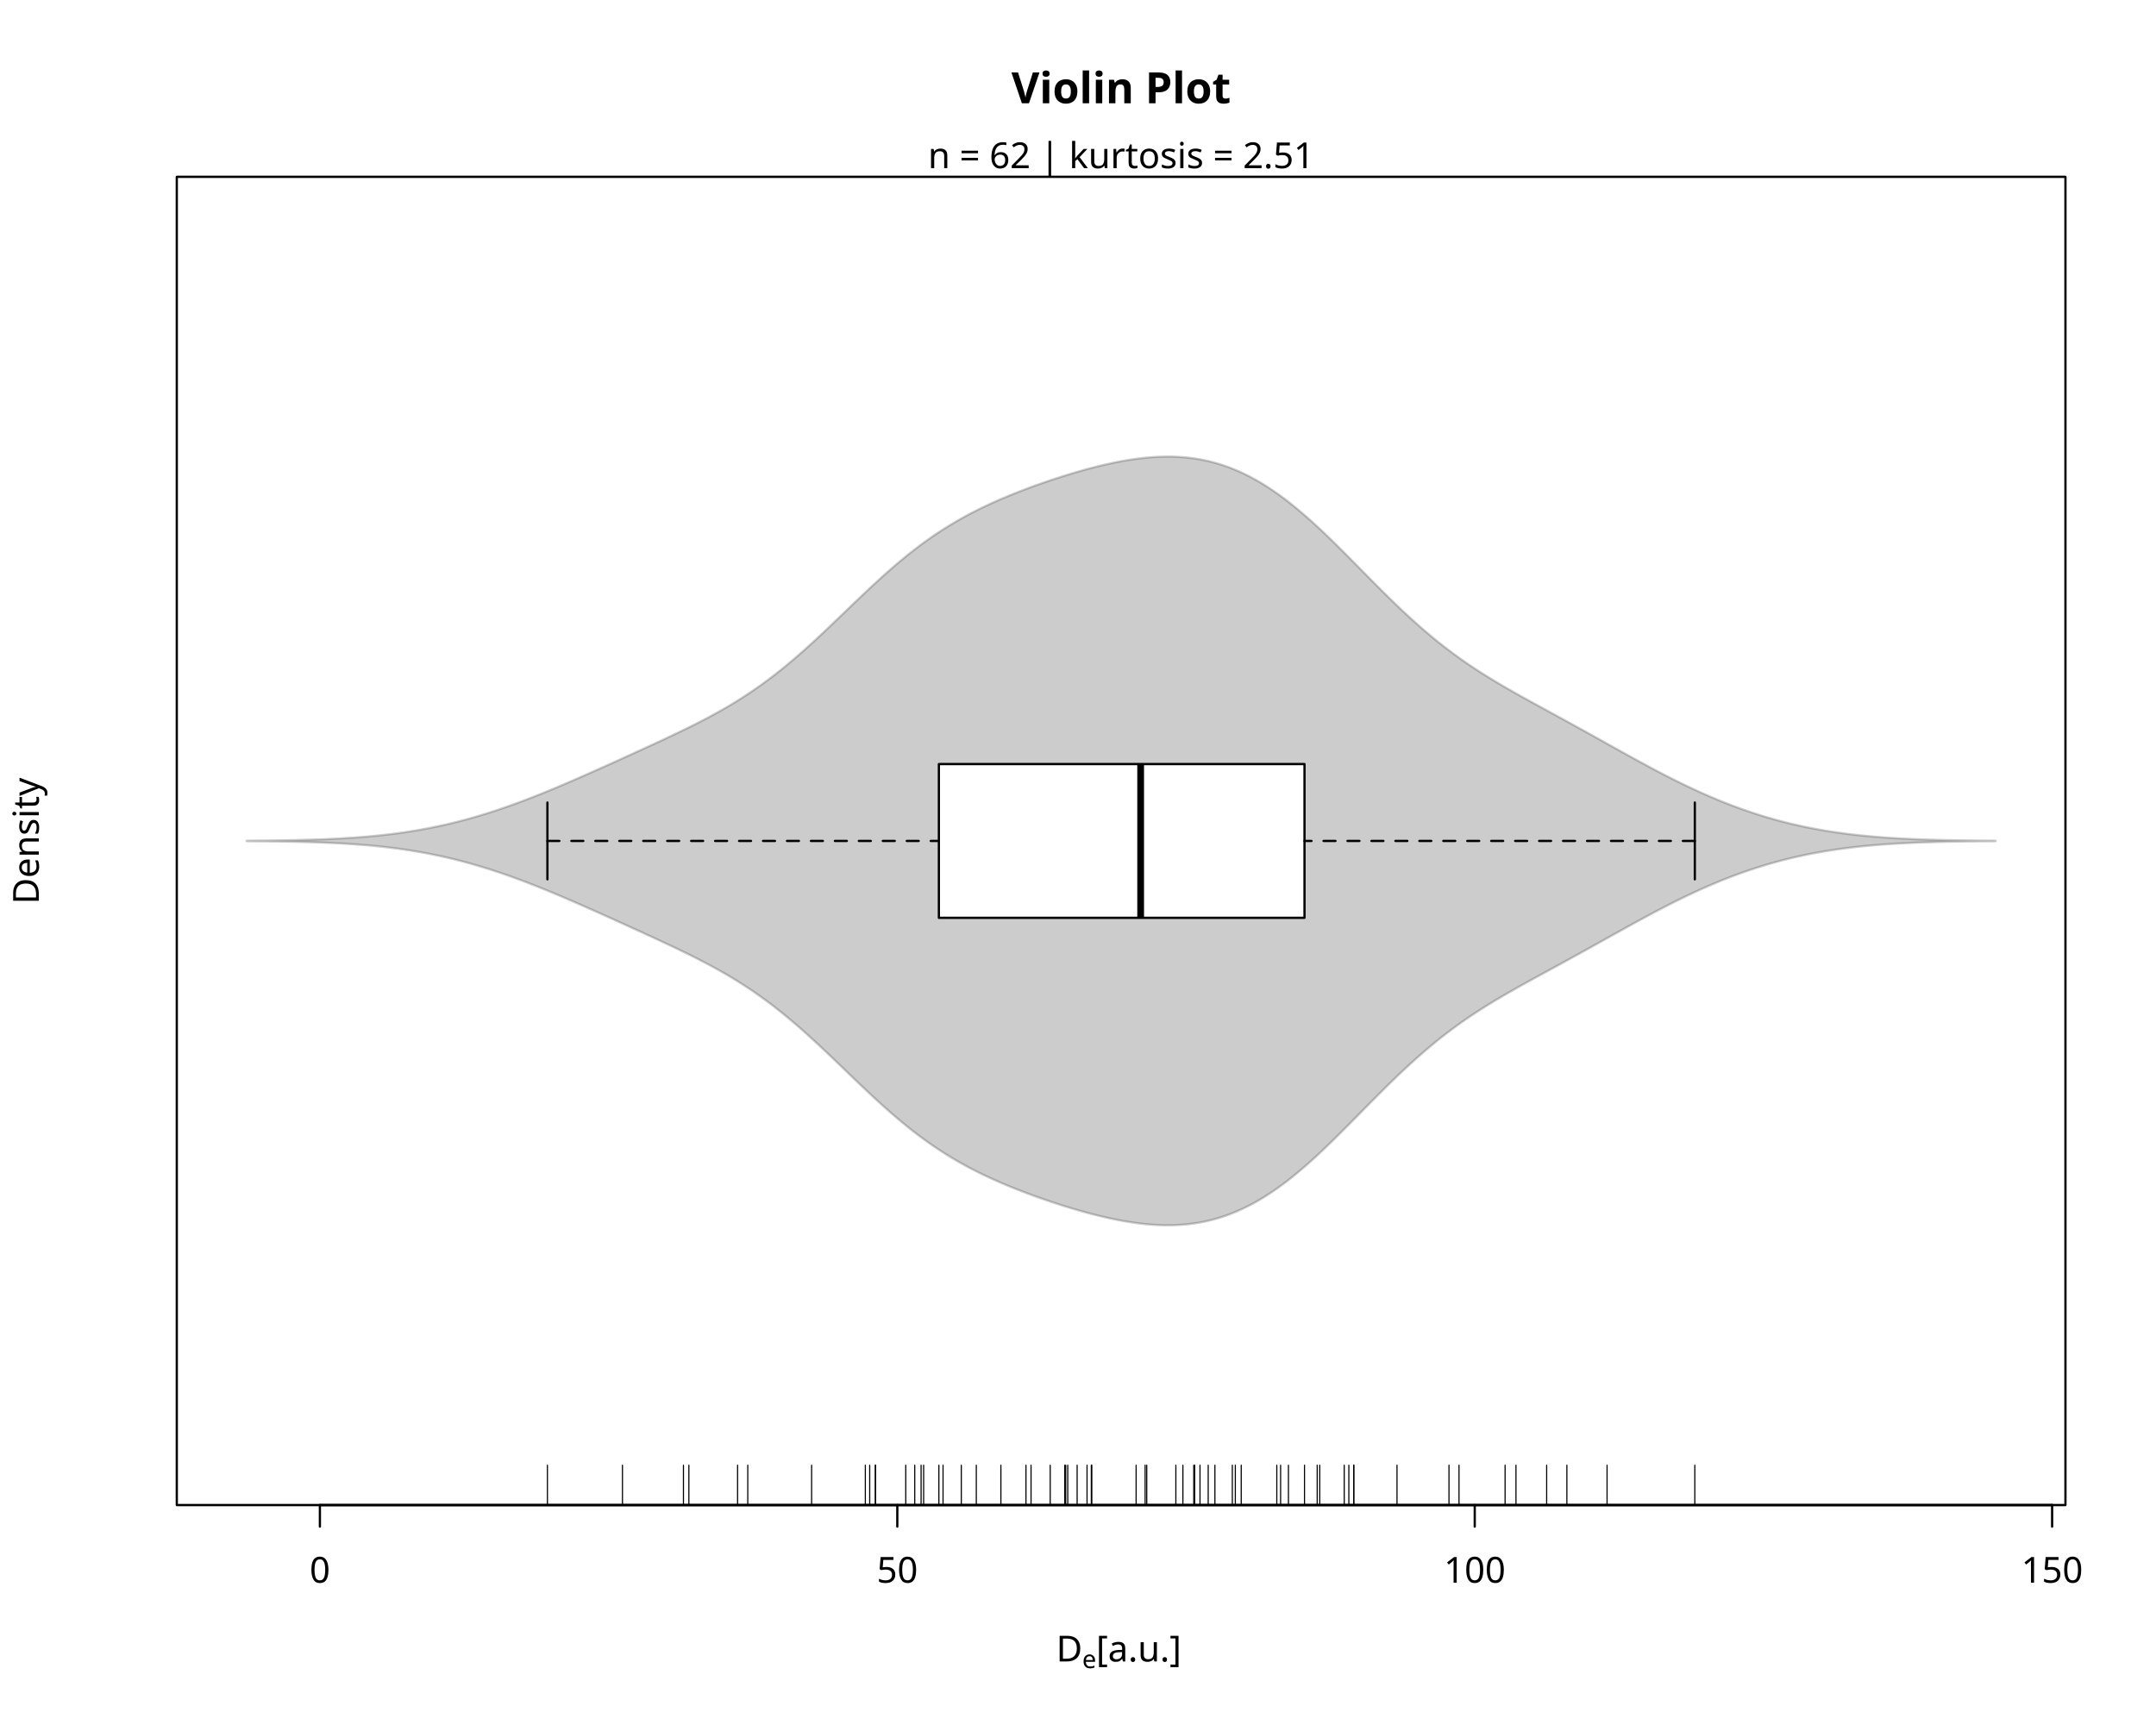
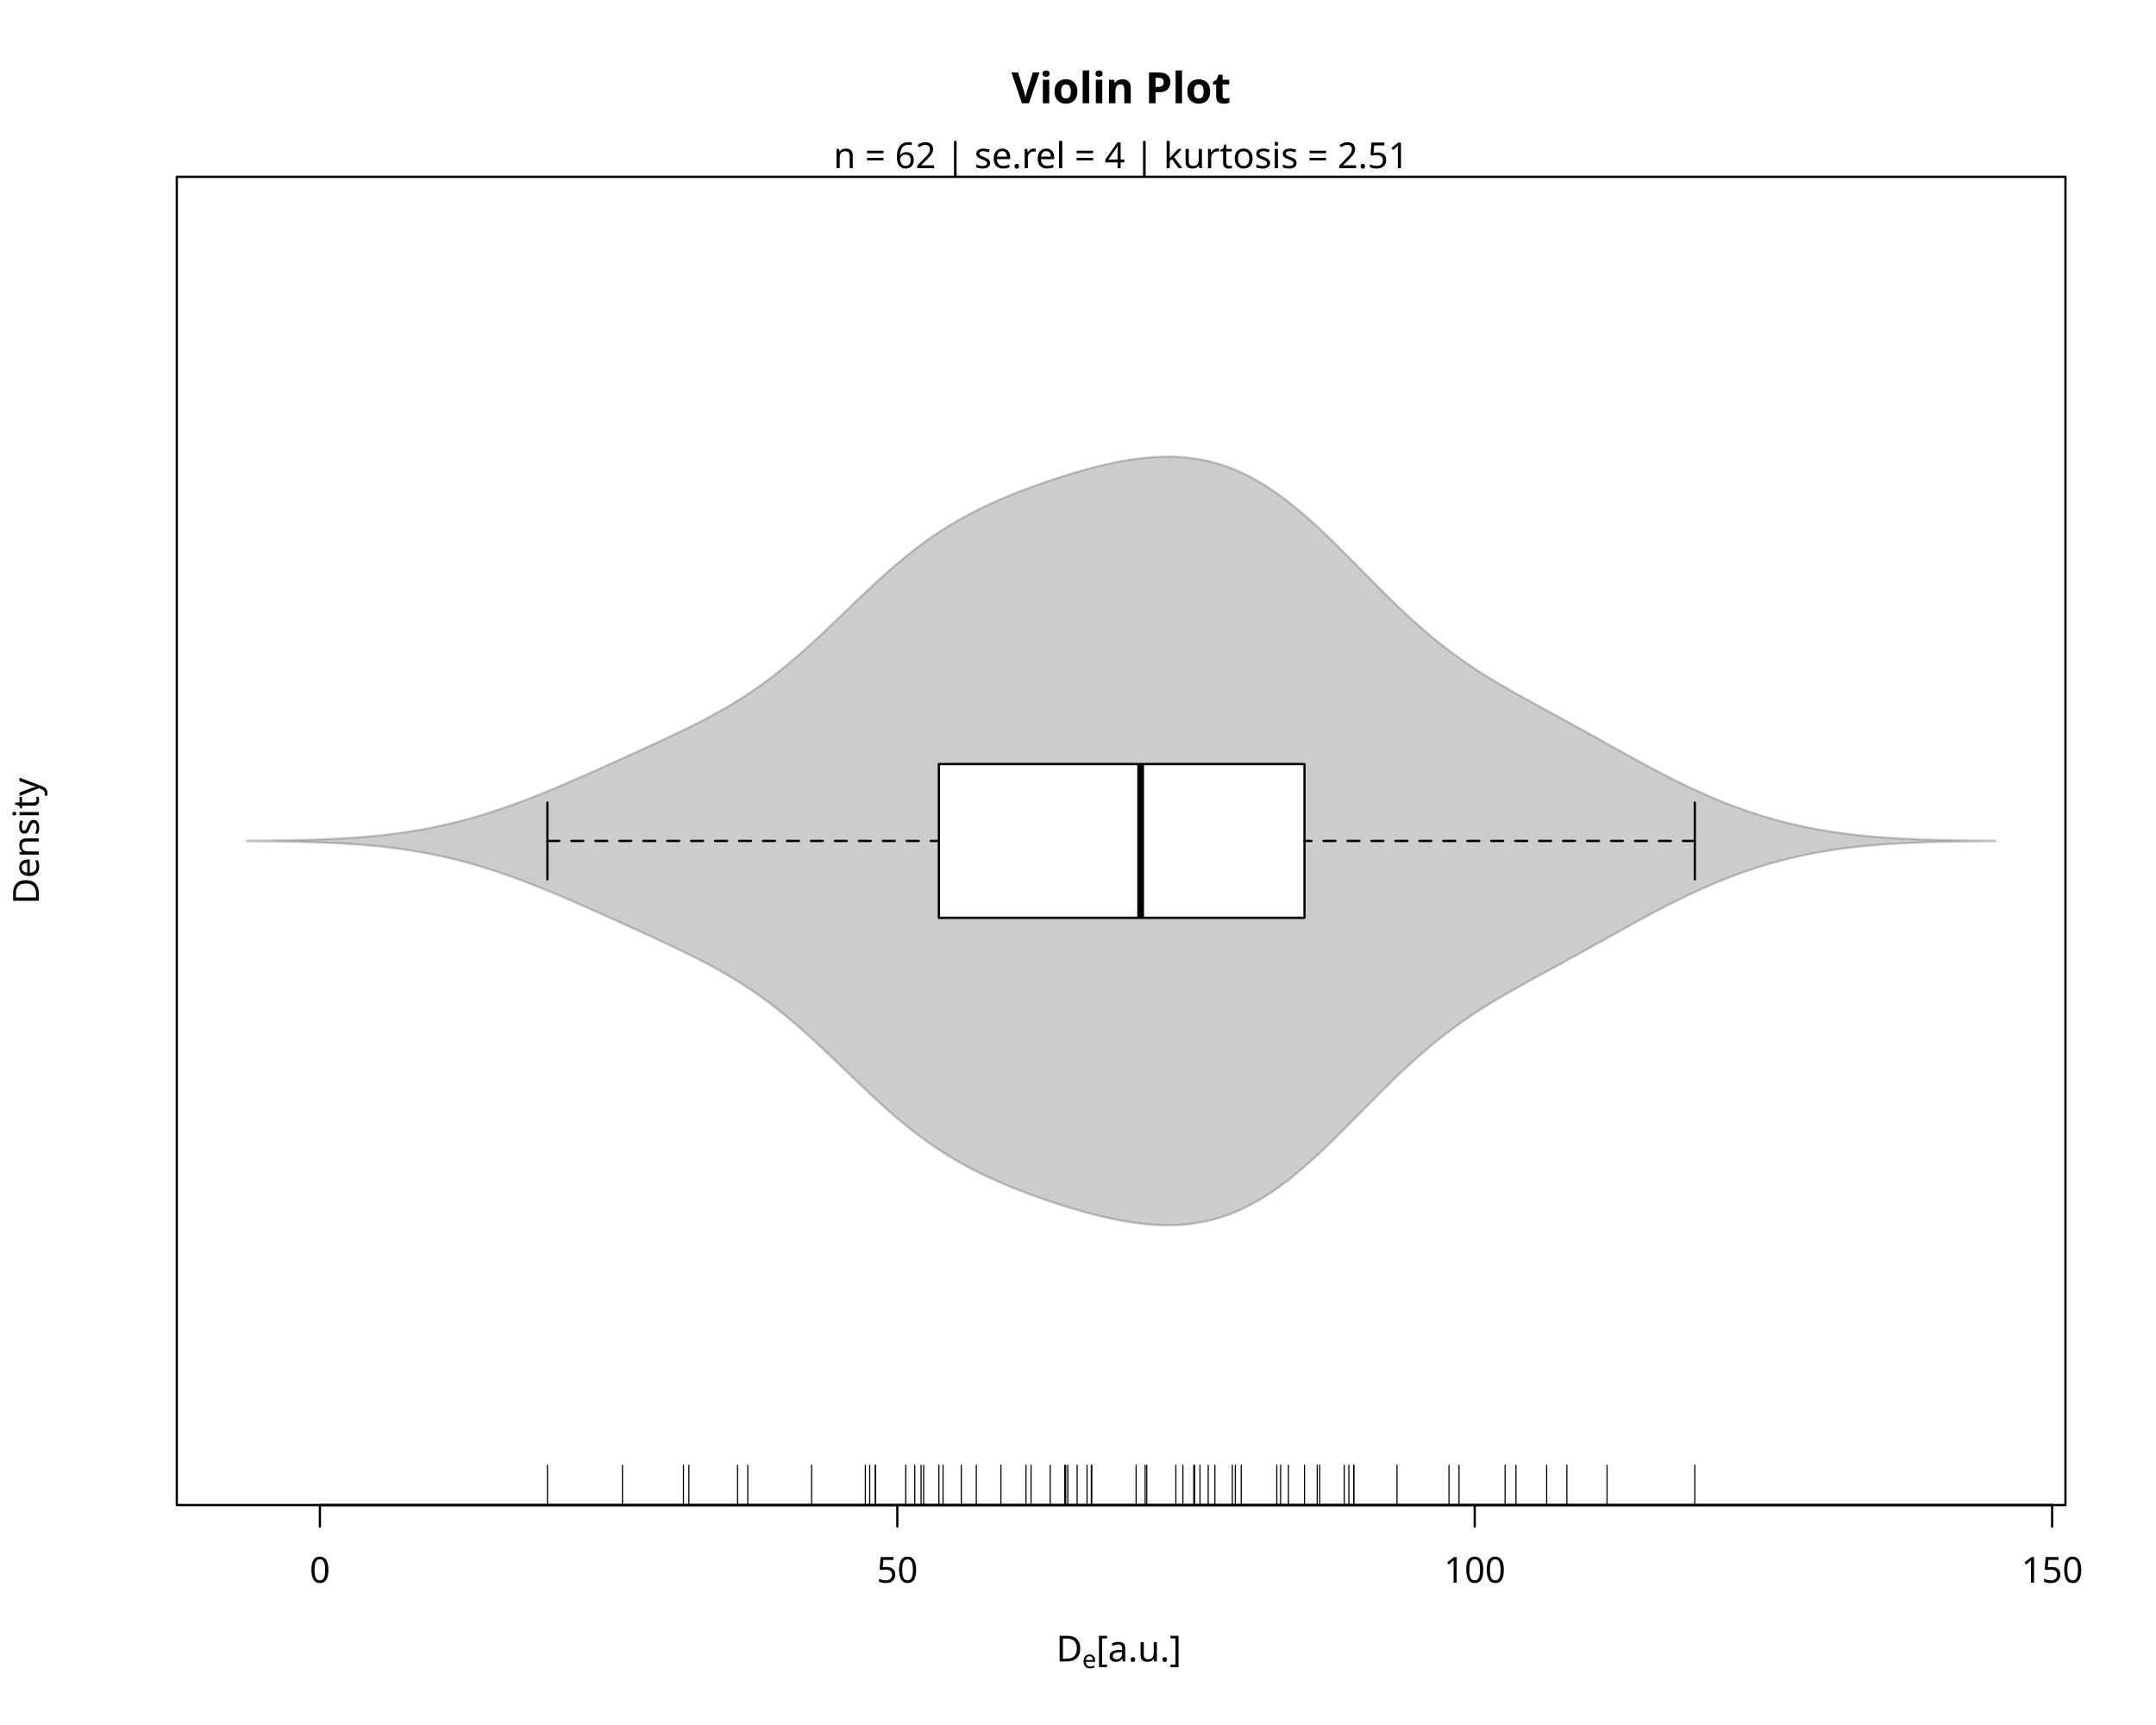
<svg xmlns="http://www.w3.org/2000/svg" class="svglite" data-engine-version="2.0" width="720.00pt" height="576.00pt" viewBox="0 0 720.00 576.00">
  <defs>
    <style type="text/css">
    .svglite line, .svglite polyline, .svglite polygon, .svglite path, .svglite rect, .svglite circle {
      fill: none;
      stroke: #000000;
      stroke-linecap: round;
      stroke-linejoin: round;
      stroke-miterlimit: 10.00;
    }
  </style>
  </defs>
  <rect width="100%" height="100%" style="stroke: none; fill: #FFFFFF;" />
  <defs>
    <clipPath id="cpMC4wMHw3MjAuMDB8MC4wMHw1NzYuMDA=">
      <rect x="0.00" y="0.00" width="720.00" height="576.00" />
    </clipPath>
  </defs>
  <g clip-path="url(#cpMC4wMHw3MjAuMDB8MC4wMHw1NzYuMDA=)">
    <line x1="106.83" y1="502.56" x2="685.31" y2="502.56" style="stroke-width: 0.75;" />
    <line x1="106.83" y1="502.56" x2="106.83" y2="509.76" style="stroke-width: 0.75;" />
    <line x1="299.66" y1="502.56" x2="299.66" y2="509.76" style="stroke-width: 0.75;" />
    <line x1="492.49" y1="502.56" x2="492.49" y2="509.76" style="stroke-width: 0.75;" />
    <line x1="685.31" y1="502.56" x2="685.31" y2="509.76" style="stroke-width: 0.75;" />
    <text x="106.83" y="528.48" text-anchor="middle" style="font-size: 12.00px; font-family: sans;" textLength="6.67px" lengthAdjust="spacingAndGlyphs">0</text>
    <text x="299.66" y="528.48" text-anchor="middle" style="font-size: 12.00px; font-family: sans;" textLength="13.35px" lengthAdjust="spacingAndGlyphs">50</text>
    <text x="492.49" y="528.48" text-anchor="middle" style="font-size: 12.00px; font-family: sans;" textLength="20.02px" lengthAdjust="spacingAndGlyphs">100</text>
    <text x="685.31" y="528.48" text-anchor="middle" style="font-size: 12.00px; font-family: sans;" textLength="20.02px" lengthAdjust="spacingAndGlyphs">150</text>
    <polygon points="59.04,502.56 689.76,502.56 689.76,59.04 59.04,59.04 " style="stroke-width: 0.75; fill: none;" />
    <text x="374.40" y="34.48" text-anchor="middle" style="font-size: 14.40px; font-weight: bold; font-family: sans;" textLength="64.03px" lengthAdjust="spacingAndGlyphs">Violin Plot</text>
    <text x="352.72" y="554.79" style="font-size: 12.00px; font-family: sans;" textLength="8.67px" lengthAdjust="spacingAndGlyphs">D</text>
    <text x="361.39" y="557.01" style="font-size: 8.40px; font-family: sans;" textLength="4.67px" lengthAdjust="spacingAndGlyphs">e</text>
    <text x="366.06" y="554.79" style="font-size: 12.00px; font-family: sans;" textLength="30.02px" lengthAdjust="spacingAndGlyphs"> [a.u.]</text>
    <text transform="translate(12.96,280.80) rotate(-90)" text-anchor="middle" style="font-size: 12.00px; font-family: sans;" textLength="40.02px" lengthAdjust="spacingAndGlyphs">Density</text>
  </g>
  <defs>
    <clipPath id="cpNTkuMDR8Njg5Ljc2fDU5LjA0fDUwMi41Ng==">
      <rect x="59.04" y="59.04" width="630.72" height="443.52" />
    </clipPath>
  </defs>
  <g clip-path="url(#cpNTkuMDR8Njg5Ljc2fDU5LjA0fDUwMi41Ng==)">
    <polygon points="82.40,280.73 83.54,280.72 84.69,280.71 85.83,280.70 86.97,280.69 88.11,280.68 89.26,280.67 90.40,280.66 91.54,280.64 92.69,280.63 93.83,280.61 94.97,280.59 96.11,280.57 97.26,280.55 98.40,280.53 99.54,280.50 100.69,280.47 101.83,280.44 102.97,280.41 104.11,280.38 105.26,280.34 106.40,280.30 107.54,280.26 108.69,280.21 109.83,280.16 110.97,280.11 112.11,280.06 113.26,280.00 114.40,279.93 115.54,279.87 116.69,279.79 117.83,279.72 118.97,279.64 120.11,279.55 121.26,279.46 122.40,279.37 123.54,279.27 124.69,279.16 125.83,279.05 126.97,278.93 128.11,278.81 129.26,278.68 130.40,278.54 131.54,278.40 132.69,278.25 133.83,278.09 134.97,277.93 136.11,277.76 137.26,277.58 138.40,277.39 139.54,277.20 140.69,277.00 141.83,276.79 142.97,276.58 144.11,276.35 145.26,276.12 146.40,275.88 147.54,275.63 148.69,275.38 149.83,275.11 150.97,274.84 152.11,274.56 153.26,274.27 154.40,273.97 155.54,273.67 156.69,273.36 157.83,273.03 158.97,272.70 160.11,272.37 161.26,272.02 162.40,271.67 163.54,271.31 164.69,270.94 165.83,270.56 166.97,270.18 168.11,269.79 169.26,269.40 170.40,268.99 171.54,268.58 172.69,268.16 173.83,267.74 174.97,267.31 176.11,266.88 177.26,266.43 178.40,265.99 179.54,265.53 180.69,265.08 181.83,264.62 182.97,264.15 184.11,263.68 185.26,263.20 186.40,262.72 187.54,262.24 188.69,261.75 189.83,261.26 190.97,260.77 192.11,260.27 193.26,259.77 194.40,259.27 195.54,258.77 196.69,258.26 197.83,257.75 198.97,257.24 200.11,256.73 201.26,256.22 202.40,255.71 203.54,255.19 204.69,254.68 205.83,254.16 206.97,253.64 208.11,253.12 209.26,252.60 210.40,252.08 211.54,251.56 212.69,251.04 213.83,250.52 214.97,250.00 216.11,249.47 217.26,248.95 218.40,248.42 219.54,247.89 220.69,247.36 221.83,246.83 222.97,246.29 224.11,245.75 225.26,245.21 226.40,244.66 227.54,244.11 228.69,243.56 229.83,243.00 230.97,242.43 232.11,241.86 233.26,241.28 234.40,240.69 235.54,240.09 236.69,239.49 237.83,238.87 238.97,238.25 240.11,237.61 241.26,236.97 242.40,236.31 243.54,235.64 244.69,234.95 245.83,234.25 246.97,233.54 248.11,232.82 249.26,232.07 250.40,231.32 251.54,230.54 252.69,229.75 253.83,228.95 254.97,228.13 256.11,227.28 257.26,226.43 258.40,225.56 259.54,224.66 260.69,223.76 261.83,222.84 262.97,221.90 264.11,220.94 265.26,219.97 266.40,218.99 267.54,217.99 268.69,216.98 269.83,215.95 270.97,214.91 272.11,213.87 273.26,212.81 274.40,211.74 275.54,210.66 276.69,209.58 277.83,208.49 278.97,207.40 280.11,206.30 281.26,205.20 282.40,204.10 283.54,203.00 284.69,201.90 285.83,200.81 286.97,199.71 288.11,198.63 289.26,197.55 290.40,196.47 291.54,195.41 292.69,194.35 293.83,193.31 294.97,192.27 296.11,191.25 297.26,190.25 298.40,189.25 299.54,188.28 300.69,187.31 301.83,186.37 302.97,185.44 304.11,184.53 305.26,183.63 306.40,182.76 307.54,181.90 308.69,181.06 309.83,180.24 310.97,179.44 312.11,178.65 313.26,177.89 314.40,177.14 315.54,176.41 316.69,175.70 317.83,175.01 318.97,174.33 320.11,173.66 321.26,173.02 322.40,172.39 323.54,171.77 324.69,171.18 325.83,170.59 326.97,170.02 328.11,169.46 329.26,168.92 330.40,168.38 331.54,167.86 332.69,167.35 333.83,166.84 334.97,166.35 336.11,165.87 337.26,165.40 338.40,164.93 339.54,164.48 340.69,164.03 341.83,163.59 342.97,163.16 344.11,162.73 345.26,162.31 346.40,161.90 347.54,161.50 348.69,161.10 349.83,160.71 350.97,160.32 352.11,159.94 353.26,159.57 354.40,159.20 355.54,158.84 356.69,158.49 357.83,158.14 358.97,157.80 360.11,157.47 361.26,157.14 362.40,156.82 363.54,156.51 364.69,156.21 365.83,155.92 366.97,155.63 368.11,155.36 369.26,155.09 370.40,154.84 371.54,154.59 372.69,154.36 373.83,154.13 374.97,153.92 376.11,153.72 377.26,153.54 378.40,153.36 379.54,153.20 380.69,153.06 381.83,152.92 382.97,152.81 384.11,152.71 385.26,152.62 386.40,152.56 387.54,152.51 388.69,152.48 389.83,152.47 390.97,152.47 392.11,152.50 393.26,152.55 394.40,152.62 395.54,152.70 396.69,152.81 397.83,152.95 398.97,153.11 400.11,153.28 401.26,153.49 402.40,153.72 403.54,153.97 404.69,154.26 405.83,154.56 406.97,154.89 408.11,155.25 409.26,155.64 410.40,156.04 411.54,156.49 412.69,156.96 413.83,157.45 414.97,157.97 416.11,158.52 417.26,159.10 418.40,159.70 419.54,160.34 420.69,161.00 421.83,161.68 422.97,162.40 424.11,163.14 425.26,163.90 426.40,164.70 427.54,165.52 428.69,166.36 429.83,167.23 430.97,168.13 432.11,169.04 433.26,169.98 434.40,170.94 435.54,171.91 436.69,172.91 437.83,173.93 438.97,174.97 440.11,176.02 441.26,177.09 442.40,178.17 443.54,179.26 444.69,180.37 445.83,181.49 446.97,182.62 448.11,183.76 449.26,184.90 450.40,186.05 451.54,187.21 452.69,188.36 453.83,189.52 454.97,190.69 456.11,191.84 457.26,193.00 458.40,194.16 459.54,195.31 460.69,196.46 461.83,197.60 462.97,198.73 464.11,199.85 465.26,200.96 466.40,202.07 467.54,203.16 468.69,204.24 469.83,205.30 470.97,206.35 472.11,207.39 473.26,208.42 474.40,209.42 475.54,210.42 476.69,211.40 477.83,212.35 478.97,213.30 480.11,214.23 481.26,215.14 482.40,216.03 483.54,216.91 484.69,217.77 485.83,218.61 486.97,219.45 488.11,220.26 489.26,221.06 490.40,221.84 491.54,222.61 492.69,223.37 493.83,224.11 494.97,224.84 496.11,225.56 497.26,226.27 498.40,226.97 499.54,227.66 500.69,228.34 501.83,229.01 502.97,229.67 504.11,230.33 505.26,230.98 506.40,231.63 507.54,232.27 508.69,232.91 509.83,233.54 510.97,234.17 512.11,234.80 513.26,235.42 514.40,236.05 515.54,236.67 516.69,237.29 517.83,237.92 518.97,238.54 520.11,239.16 521.26,239.79 522.40,240.41 523.54,241.04 524.69,241.67 525.83,242.30 526.97,242.93 528.11,243.56 529.26,244.19 530.40,244.82 531.54,245.46 532.69,246.10 533.83,246.73 534.97,247.37 536.11,248.01 537.26,248.64 538.40,249.28 539.54,249.92 540.69,250.55 541.83,251.19 542.97,251.82 544.11,252.45 545.26,253.08 546.40,253.71 547.54,254.33 548.69,254.95 549.83,255.57 550.97,256.18 552.11,256.79 553.26,257.40 554.40,257.99 555.54,258.59 556.69,259.18 557.83,259.76 558.97,260.33 560.11,260.91 561.26,261.47 562.40,262.02 563.54,262.57 564.69,263.11 565.83,263.65 566.97,264.17 568.11,264.69 569.26,265.20 570.40,265.70 571.54,266.19 572.69,266.67 573.83,267.15 574.97,267.62 576.11,268.07 577.26,268.52 578.40,268.96 579.54,269.39 580.69,269.81 581.83,270.22 582.97,270.62 584.11,271.01 585.26,271.40 586.40,271.77 587.54,272.13 588.69,272.49 589.83,272.83 590.97,273.17 592.11,273.49 593.26,273.81 594.40,274.12 595.54,274.42 596.69,274.71 597.83,274.99 598.97,275.26 600.11,275.52 601.26,275.77 602.40,276.02 603.54,276.26 604.69,276.49 605.83,276.71 606.97,276.92 608.11,277.12 609.26,277.32 610.40,277.51 611.54,277.69 612.69,277.86 613.83,278.03 614.97,278.18 616.11,278.34 617.26,278.48 618.40,278.62 619.54,278.75 620.69,278.88 621.83,279.00 622.97,279.11 624.11,279.22 625.26,279.32 626.40,279.42 627.54,279.51 628.69,279.60 629.83,279.68 630.97,279.76 632.11,279.83 633.26,279.90 634.40,279.96 635.54,280.02 636.69,280.08 637.83,280.13 638.97,280.19 640.11,280.23 641.26,280.28 642.40,280.32 643.54,280.36 644.69,280.39 645.83,280.42 646.97,280.46 648.11,280.48 649.26,280.51 650.40,280.54 651.54,280.56 652.69,280.58 653.83,280.60 654.97,280.62 656.11,280.63 657.26,280.65 658.40,280.66 659.54,280.67 660.69,280.69 661.83,280.70 662.97,280.71 664.11,280.72 665.26,280.72 666.40,280.73 666.40,280.87 665.26,280.88 664.11,280.88 662.97,280.89 661.83,280.90 660.69,280.91 659.54,280.93 658.40,280.94 657.26,280.95 656.11,280.97 654.97,280.98 653.83,281.00 652.69,281.02 651.54,281.04 650.40,281.06 649.26,281.09 648.11,281.12 646.97,281.14 645.83,281.18 644.69,281.21 643.54,281.24 642.40,281.28 641.26,281.32 640.11,281.37 638.97,281.41 637.83,281.47 636.69,281.52 635.54,281.58 634.40,281.64 633.26,281.70 632.11,281.77 630.97,281.84 629.83,281.92 628.69,282.00 627.54,282.09 626.40,282.18 625.26,282.28 624.11,282.38 622.97,282.49 621.83,282.60 620.69,282.72 619.54,282.85 618.40,282.98 617.26,283.12 616.11,283.26 614.97,283.42 613.83,283.57 612.69,283.74 611.54,283.91 610.40,284.09 609.26,284.28 608.11,284.48 606.97,284.68 605.83,284.89 604.69,285.11 603.54,285.34 602.40,285.58 601.26,285.83 600.11,286.08 598.97,286.34 597.83,286.61 596.69,286.89 595.54,287.18 594.40,287.48 593.26,287.79 592.11,288.11 590.97,288.43 589.83,288.77 588.69,289.11 587.54,289.47 586.40,289.83 585.26,290.20 584.11,290.59 582.97,290.98 581.83,291.38 580.69,291.79 579.54,292.21 578.40,292.64 577.26,293.08 576.11,293.53 574.97,293.98 573.83,294.45 572.69,294.93 571.54,295.41 570.40,295.90 569.26,296.40 568.11,296.91 566.97,297.43 565.83,297.95 564.69,298.49 563.54,299.03 562.40,299.58 561.26,300.13 560.11,300.69 558.97,301.27 557.83,301.84 556.69,302.42 555.54,303.01 554.40,303.61 553.26,304.20 552.11,304.81 550.97,305.42 549.83,306.03 548.69,306.65 547.54,307.27 546.40,307.89 545.26,308.52 544.11,309.15 542.97,309.78 541.83,310.41 540.69,311.05 539.54,311.68 538.40,312.32 537.26,312.96 536.11,313.59 534.97,314.23 533.83,314.87 532.69,315.50 531.54,316.14 530.40,316.78 529.26,317.41 528.11,318.04 526.97,318.67 525.83,319.30 524.69,319.93 523.54,320.56 522.40,321.19 521.26,321.81 520.11,322.44 518.97,323.06 517.83,323.68 516.69,324.31 515.54,324.93 514.40,325.55 513.26,326.18 512.11,326.80 510.97,327.43 509.83,328.06 508.69,328.69 507.54,329.33 506.40,329.97 505.26,330.62 504.11,331.27 502.97,331.93 501.83,332.59 500.69,333.26 499.54,333.94 498.40,334.63 497.26,335.33 496.11,336.04 494.97,336.76 493.83,337.49 492.69,338.23 491.54,338.99 490.40,339.76 489.26,340.54 488.11,341.34 486.97,342.15 485.83,342.99 484.69,343.83 483.54,344.69 482.40,345.57 481.26,346.46 480.11,347.37 478.97,348.30 477.83,349.25 476.69,350.20 475.54,351.18 474.40,352.18 473.26,353.18 472.11,354.21 470.97,355.25 469.83,356.30 468.69,357.36 467.54,358.44 466.40,359.53 465.26,360.64 464.11,361.75 462.97,362.87 461.83,364.00 460.69,365.14 459.54,366.29 458.40,367.44 457.26,368.60 456.11,369.76 454.97,370.91 453.83,372.08 452.69,373.24 451.54,374.39 450.40,375.55 449.26,376.70 448.11,377.84 446.97,378.98 445.83,380.11 444.69,381.23 443.54,382.34 442.40,383.43 441.26,384.51 440.11,385.58 438.97,386.63 437.83,387.67 436.69,388.69 435.54,389.69 434.40,390.66 433.26,391.62 432.11,392.56 430.97,393.47 429.83,394.37 428.69,395.24 427.54,396.08 426.40,396.90 425.26,397.70 424.11,398.46 422.97,399.20 421.83,399.92 420.69,400.60 419.54,401.26 418.40,401.90 417.26,402.50 416.11,403.08 414.97,403.63 413.83,404.15 412.69,404.64 411.54,405.11 410.40,405.56 409.26,405.96 408.11,406.35 406.97,406.71 405.83,407.04 404.69,407.34 403.54,407.63 402.40,407.88 401.26,408.11 400.11,408.32 398.97,408.49 397.83,408.65 396.69,408.79 395.54,408.90 394.40,408.98 393.26,409.05 392.11,409.10 390.97,409.13 389.83,409.13 388.69,409.12 387.54,409.09 386.40,409.04 385.26,408.98 384.11,408.89 382.97,408.79 381.83,408.68 380.69,408.54 379.54,408.40 378.40,408.24 377.26,408.06 376.11,407.88 374.97,407.68 373.83,407.47 372.69,407.24 371.54,407.01 370.40,406.76 369.26,406.51 368.11,406.24 366.97,405.97 365.83,405.68 364.69,405.39 363.54,405.09 362.40,404.78 361.26,404.46 360.11,404.13 358.97,403.80 357.83,403.46 356.69,403.11 355.54,402.76 354.40,402.40 353.26,402.03 352.11,401.66 350.97,401.28 349.83,400.89 348.69,400.50 347.54,400.10 346.40,399.70 345.26,399.29 344.11,398.87 342.97,398.44 341.83,398.01 340.69,397.57 339.54,397.12 338.40,396.67 337.26,396.20 336.11,395.73 334.97,395.25 333.83,394.76 332.69,394.25 331.54,393.74 330.40,393.22 329.26,392.68 328.11,392.14 326.97,391.58 325.83,391.01 324.69,390.42 323.54,389.83 322.40,389.21 321.26,388.58 320.11,387.94 318.97,387.27 317.83,386.59 316.69,385.90 315.54,385.19 314.40,384.46 313.26,383.71 312.11,382.95 310.97,382.16 309.83,381.36 308.69,380.54 307.54,379.70 306.40,378.84 305.26,377.97 304.11,377.07 302.97,376.16 301.83,375.23 300.69,374.29 299.54,373.32 298.40,372.35 297.26,371.35 296.11,370.35 294.97,369.33 293.83,368.29 292.69,367.25 291.54,366.19 290.40,365.13 289.26,364.05 288.11,362.97 286.97,361.89 285.83,360.79 284.69,359.70 283.54,358.60 282.40,357.50 281.26,356.40 280.11,355.30 278.97,354.20 277.83,353.11 276.69,352.02 275.54,350.94 274.40,349.86 273.26,348.79 272.11,347.73 270.97,346.69 269.83,345.65 268.69,344.62 267.54,343.61 266.40,342.61 265.26,341.63 264.11,340.66 262.97,339.70 261.83,338.76 260.69,337.84 259.54,336.94 258.40,336.04 257.26,335.17 256.11,334.32 254.97,333.47 253.83,332.65 252.69,331.85 251.54,331.06 250.40,330.28 249.26,329.53 248.11,328.78 246.97,328.06 245.83,327.35 244.69,326.65 243.54,325.96 242.40,325.29 241.26,324.63 240.11,323.99 238.97,323.35 237.83,322.73 236.69,322.11 235.54,321.51 234.40,320.91 233.26,320.32 232.11,319.74 230.97,319.17 229.83,318.60 228.69,318.04 227.54,317.49 226.40,316.94 225.26,316.39 224.11,315.85 222.97,315.31 221.83,314.77 220.69,314.24 219.54,313.71 218.40,313.18 217.26,312.65 216.11,312.13 214.97,311.60 213.83,311.08 212.69,310.56 211.54,310.04 210.40,309.52 209.26,309.00 208.11,308.48 206.97,307.96 205.83,307.44 204.69,306.92 203.54,306.41 202.40,305.89 201.26,305.38 200.11,304.87 198.97,304.36 197.83,303.85 196.69,303.34 195.54,302.83 194.40,302.33 193.26,301.83 192.11,301.33 190.97,300.83 189.83,300.34 188.69,299.85 187.54,299.36 186.40,298.88 185.26,298.40 184.11,297.92 182.97,297.45 181.83,296.98 180.69,296.52 179.54,296.07 178.40,295.61 177.26,295.17 176.11,294.72 174.97,294.29 173.83,293.86 172.69,293.44 171.54,293.02 170.40,292.61 169.26,292.20 168.11,291.81 166.97,291.42 165.83,291.04 164.69,290.66 163.54,290.29 162.40,289.93 161.26,289.58 160.11,289.23 158.97,288.90 157.83,288.57 156.69,288.24 155.54,287.93 154.40,287.63 153.26,287.33 152.11,287.04 150.97,286.76 149.83,286.49 148.69,286.22 147.54,285.97 146.40,285.72 145.26,285.48 144.11,285.25 142.97,285.02 141.83,284.81 140.69,284.60 139.54,284.40 138.40,284.21 137.26,284.02 136.11,283.84 134.97,283.67 133.83,283.51 132.69,283.35 131.54,283.20 130.40,283.06 129.26,282.92 128.11,282.79 126.97,282.67 125.83,282.55 124.69,282.44 123.54,282.33 122.40,282.23 121.26,282.14 120.11,282.05 118.97,281.96 117.83,281.88 116.69,281.81 115.54,281.73 114.40,281.67 113.26,281.60 112.11,281.54 110.97,281.49 109.83,281.44 108.69,281.39 107.54,281.34 106.40,281.30 105.26,281.26 104.11,281.22 102.97,281.19 101.83,281.16 100.69,281.13 99.54,281.10 98.40,281.07 97.26,281.05 96.11,281.03 94.97,281.01 93.83,280.99 92.69,280.97 91.54,280.96 90.40,280.94 89.26,280.93 88.11,280.92 86.97,280.91 85.83,280.90 84.69,280.89 83.54,280.88 82.40,280.87 " style="stroke-width: 0.75; stroke: #000000; stroke-opacity: 0.20; fill: #000000; fill-opacity: 0.20;" />
    <polygon points="313.54,306.47 313.54,255.13 435.64,255.13 435.64,306.47 " style="stroke-width: 0.75; stroke: none; fill: #FFFFFF;" />
    <line x1="380.92" y1="306.47" x2="380.92" y2="255.13" style="stroke-width: 2.25; stroke-linecap: butt;" />
    <line x1="182.81" y1="280.80" x2="313.54" y2="280.80" style="stroke-width: 0.75; stroke-dasharray: 4.00,4.00;" />
    <line x1="565.99" y1="280.80" x2="435.64" y2="280.80" style="stroke-width: 0.75; stroke-dasharray: 4.00,4.00;" />
    <line x1="182.81" y1="293.63" x2="182.81" y2="267.97" style="stroke-width: 0.75;" />
    <line x1="565.99" y1="293.63" x2="565.99" y2="267.97" style="stroke-width: 0.75;" />
    <polygon points="313.54,306.47 313.54,255.13 435.64,255.13 435.64,306.47 " style="stroke-width: 0.75; fill: none;" />
  </g>
  <g clip-path="url(#cpMC4wMHw3MjAuMDB8MC4wMHw1NzYuMDA=)">
    <line x1="182.81" y1="502.56" x2="182.81" y2="489.25" style="stroke-width: 0.38;" />
    <line x1="207.87" y1="502.56" x2="207.87" y2="489.25" style="stroke-width: 0.38;" />
    <line x1="228.24" y1="502.56" x2="228.24" y2="489.25" style="stroke-width: 0.38;" />
    <line x1="230.05" y1="502.56" x2="230.05" y2="489.25" style="stroke-width: 0.38;" />
    <line x1="246.32" y1="502.56" x2="246.32" y2="489.25" style="stroke-width: 0.38;" />
    <line x1="249.72" y1="502.56" x2="249.72" y2="489.25" style="stroke-width: 0.38;" />
    <line x1="271.04" y1="502.56" x2="271.04" y2="489.25" style="stroke-width: 0.38;" />
    <line x1="288.98" y1="502.56" x2="288.98" y2="489.25" style="stroke-width: 0.38;" />
    <line x1="290.44" y1="502.56" x2="290.44" y2="489.25" style="stroke-width: 0.38;" />
    <line x1="292.33" y1="502.56" x2="292.33" y2="489.25" style="stroke-width: 0.38;" />
    <line x1="292.37" y1="502.56" x2="292.37" y2="489.25" style="stroke-width: 0.38;" />
    <line x1="302.48" y1="502.56" x2="302.48" y2="489.25" style="stroke-width: 0.38;" />
    <line x1="305.48" y1="502.56" x2="305.48" y2="489.25" style="stroke-width: 0.38;" />
    <line x1="307.60" y1="502.56" x2="307.60" y2="489.25" style="stroke-width: 0.38;" />
    <line x1="308.45" y1="502.56" x2="308.45" y2="489.25" style="stroke-width: 0.38;" />
    <line x1="313.54" y1="502.56" x2="313.54" y2="489.25" style="stroke-width: 0.38;" />
    <line x1="314.93" y1="502.56" x2="314.93" y2="489.25" style="stroke-width: 0.38;" />
    <line x1="321.03" y1="502.56" x2="321.03" y2="489.25" style="stroke-width: 0.38;" />
    <line x1="326.04" y1="502.56" x2="326.04" y2="489.25" style="stroke-width: 0.38;" />
    <line x1="334.25" y1="502.56" x2="334.25" y2="489.25" style="stroke-width: 0.38;" />
    <line x1="342.62" y1="502.56" x2="342.62" y2="489.25" style="stroke-width: 0.38;" />
    <line x1="344.32" y1="502.56" x2="344.32" y2="489.25" style="stroke-width: 0.38;" />
    <line x1="350.72" y1="502.56" x2="350.72" y2="489.25" style="stroke-width: 0.38;" />
    <line x1="355.58" y1="502.56" x2="355.58" y2="489.25" style="stroke-width: 0.38;" />
    <line x1="355.89" y1="502.56" x2="355.89" y2="489.25" style="stroke-width: 0.38;" />
    <line x1="356.58" y1="502.56" x2="356.58" y2="489.25" style="stroke-width: 0.38;" />
    <line x1="359.71" y1="502.56" x2="359.71" y2="489.25" style="stroke-width: 0.38;" />
    <line x1="363.02" y1="502.56" x2="363.02" y2="489.25" style="stroke-width: 0.38;" />
    <line x1="364.45" y1="502.56" x2="364.45" y2="489.25" style="stroke-width: 0.38;" />
    <line x1="364.60" y1="502.56" x2="364.60" y2="489.25" style="stroke-width: 0.38;" />
    <line x1="379.41" y1="502.56" x2="379.41" y2="489.25" style="stroke-width: 0.38;" />
    <line x1="382.42" y1="502.56" x2="382.42" y2="489.25" style="stroke-width: 0.38;" />
    <line x1="382.96" y1="502.56" x2="382.96" y2="489.25" style="stroke-width: 0.38;" />
    <line x1="392.68" y1="502.56" x2="392.68" y2="489.25" style="stroke-width: 0.38;" />
    <line x1="395.03" y1="502.56" x2="395.03" y2="489.25" style="stroke-width: 0.38;" />
    <line x1="398.66" y1="502.56" x2="398.66" y2="489.25" style="stroke-width: 0.38;" />
    <line x1="398.97" y1="502.56" x2="398.97" y2="489.25" style="stroke-width: 0.38;" />
    <line x1="400.74" y1="502.56" x2="400.74" y2="489.25" style="stroke-width: 0.38;" />
    <line x1="403.48" y1="502.56" x2="403.48" y2="489.25" style="stroke-width: 0.38;" />
    <line x1="405.72" y1="502.56" x2="405.72" y2="489.25" style="stroke-width: 0.38;" />
    <line x1="411.54" y1="502.56" x2="411.54" y2="489.25" style="stroke-width: 0.38;" />
    <line x1="412.54" y1="502.56" x2="412.54" y2="489.25" style="stroke-width: 0.38;" />
    <line x1="414.51" y1="502.56" x2="414.51" y2="489.25" style="stroke-width: 0.38;" />
    <line x1="426.39" y1="502.56" x2="426.39" y2="489.25" style="stroke-width: 0.38;" />
    <line x1="427.66" y1="502.56" x2="427.66" y2="489.25" style="stroke-width: 0.38;" />
    <line x1="430.28" y1="502.56" x2="430.28" y2="489.25" style="stroke-width: 0.38;" />
    <line x1="435.64" y1="502.56" x2="435.64" y2="489.25" style="stroke-width: 0.38;" />
    <line x1="439.88" y1="502.56" x2="439.88" y2="489.25" style="stroke-width: 0.38;" />
    <line x1="440.73" y1="502.56" x2="440.73" y2="489.25" style="stroke-width: 0.38;" />
    <line x1="448.91" y1="502.56" x2="448.91" y2="489.25" style="stroke-width: 0.38;" />
    <line x1="450.45" y1="502.56" x2="450.45" y2="489.25" style="stroke-width: 0.38;" />
    <line x1="452.07" y1="502.56" x2="452.07" y2="489.25" style="stroke-width: 0.38;" />
    <line x1="452.11" y1="502.56" x2="452.11" y2="489.25" style="stroke-width: 0.38;" />
    <line x1="466.53" y1="502.56" x2="466.53" y2="489.25" style="stroke-width: 0.38;" />
    <line x1="483.89" y1="502.56" x2="483.89" y2="489.25" style="stroke-width: 0.38;" />
    <line x1="487.24" y1="502.56" x2="487.24" y2="489.25" style="stroke-width: 0.38;" />
    <line x1="502.63" y1="502.56" x2="502.63" y2="489.25" style="stroke-width: 0.38;" />
    <line x1="506.26" y1="502.56" x2="506.26" y2="489.25" style="stroke-width: 0.38;" />
    <line x1="516.51" y1="502.56" x2="516.51" y2="489.25" style="stroke-width: 0.38;" />
    <line x1="523.26" y1="502.56" x2="523.26" y2="489.25" style="stroke-width: 0.38;" />
    <line x1="536.68" y1="502.56" x2="536.68" y2="489.25" style="stroke-width: 0.38;" />
    <line x1="565.99" y1="502.56" x2="565.99" y2="489.25" style="stroke-width: 0.38;" />
-     <text x="374.40" y="56.16" text-anchor="middle" style="font-size: 12.00px; font-family: sans;" textLength="121.88px" lengthAdjust="spacingAndGlyphs">n = 62 | kurtosis = 2.51</text>
+     <text x="374.40" y="56.16" text-anchor="middle" style="font-size: 12.00px; font-family: sans;" textLength="181.37px" lengthAdjust="spacingAndGlyphs">n = 62 | se.rel = 4 | kurtosis = 2.51</text>
  </g>
</svg>
